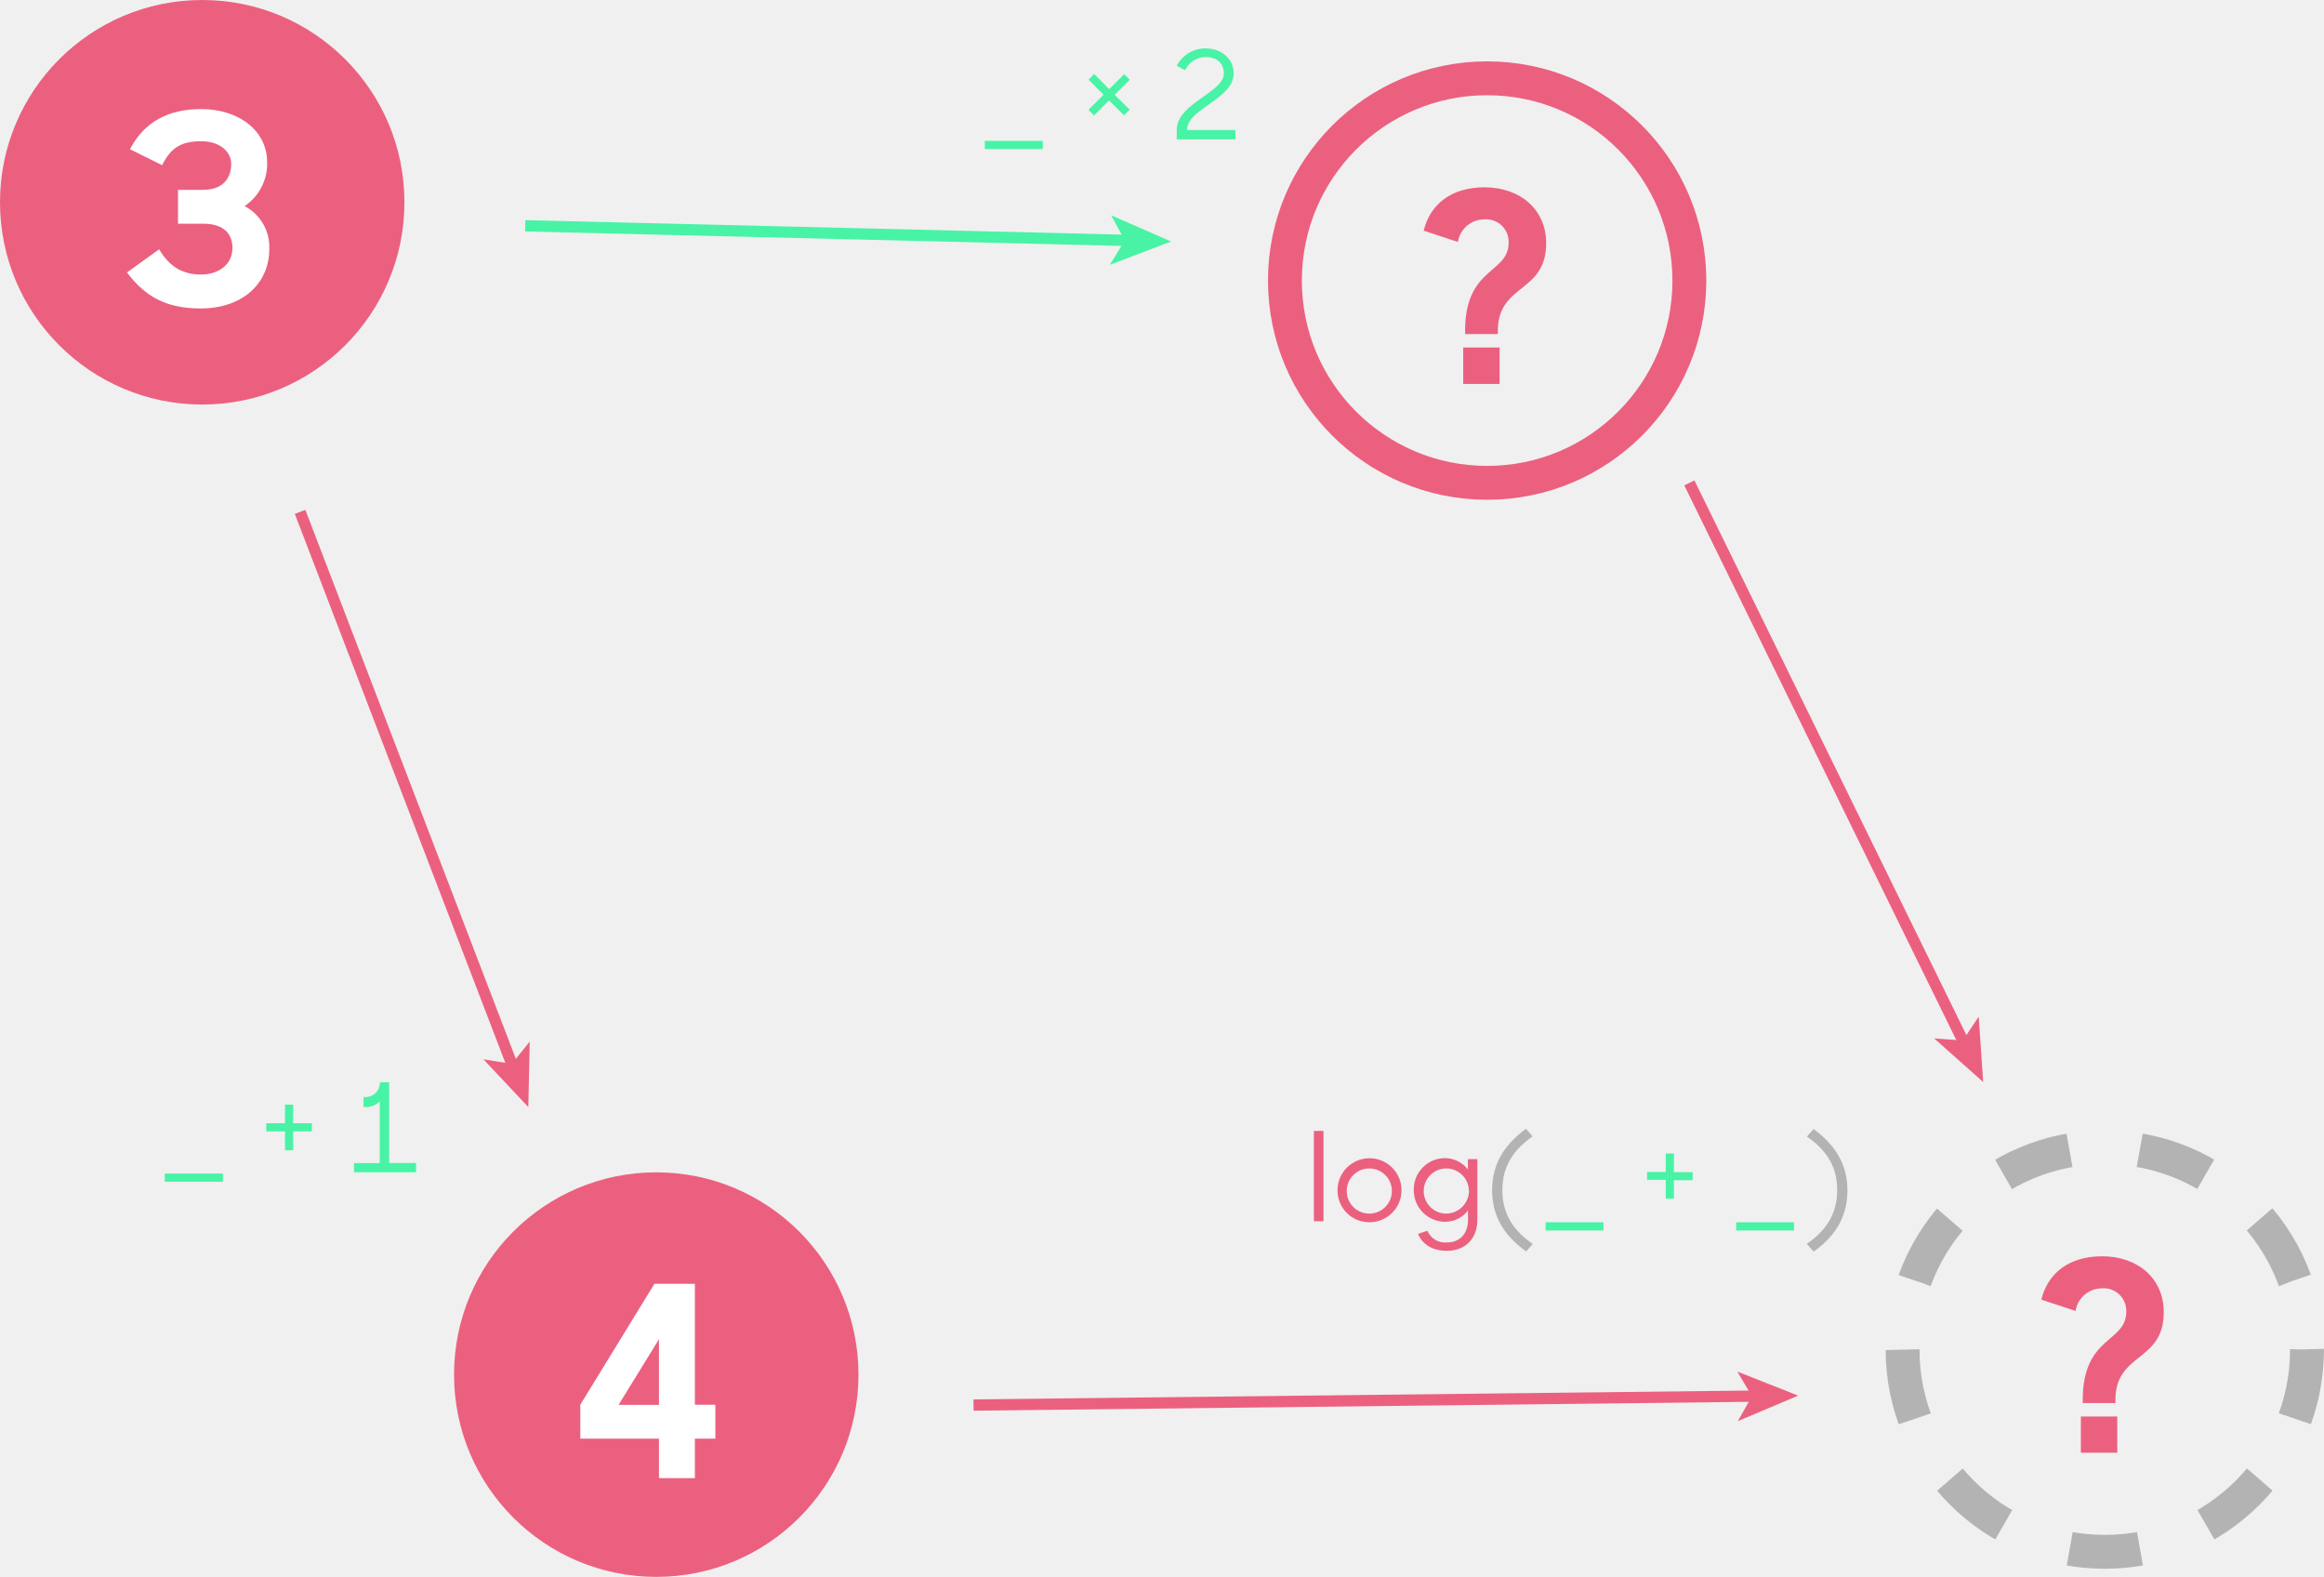
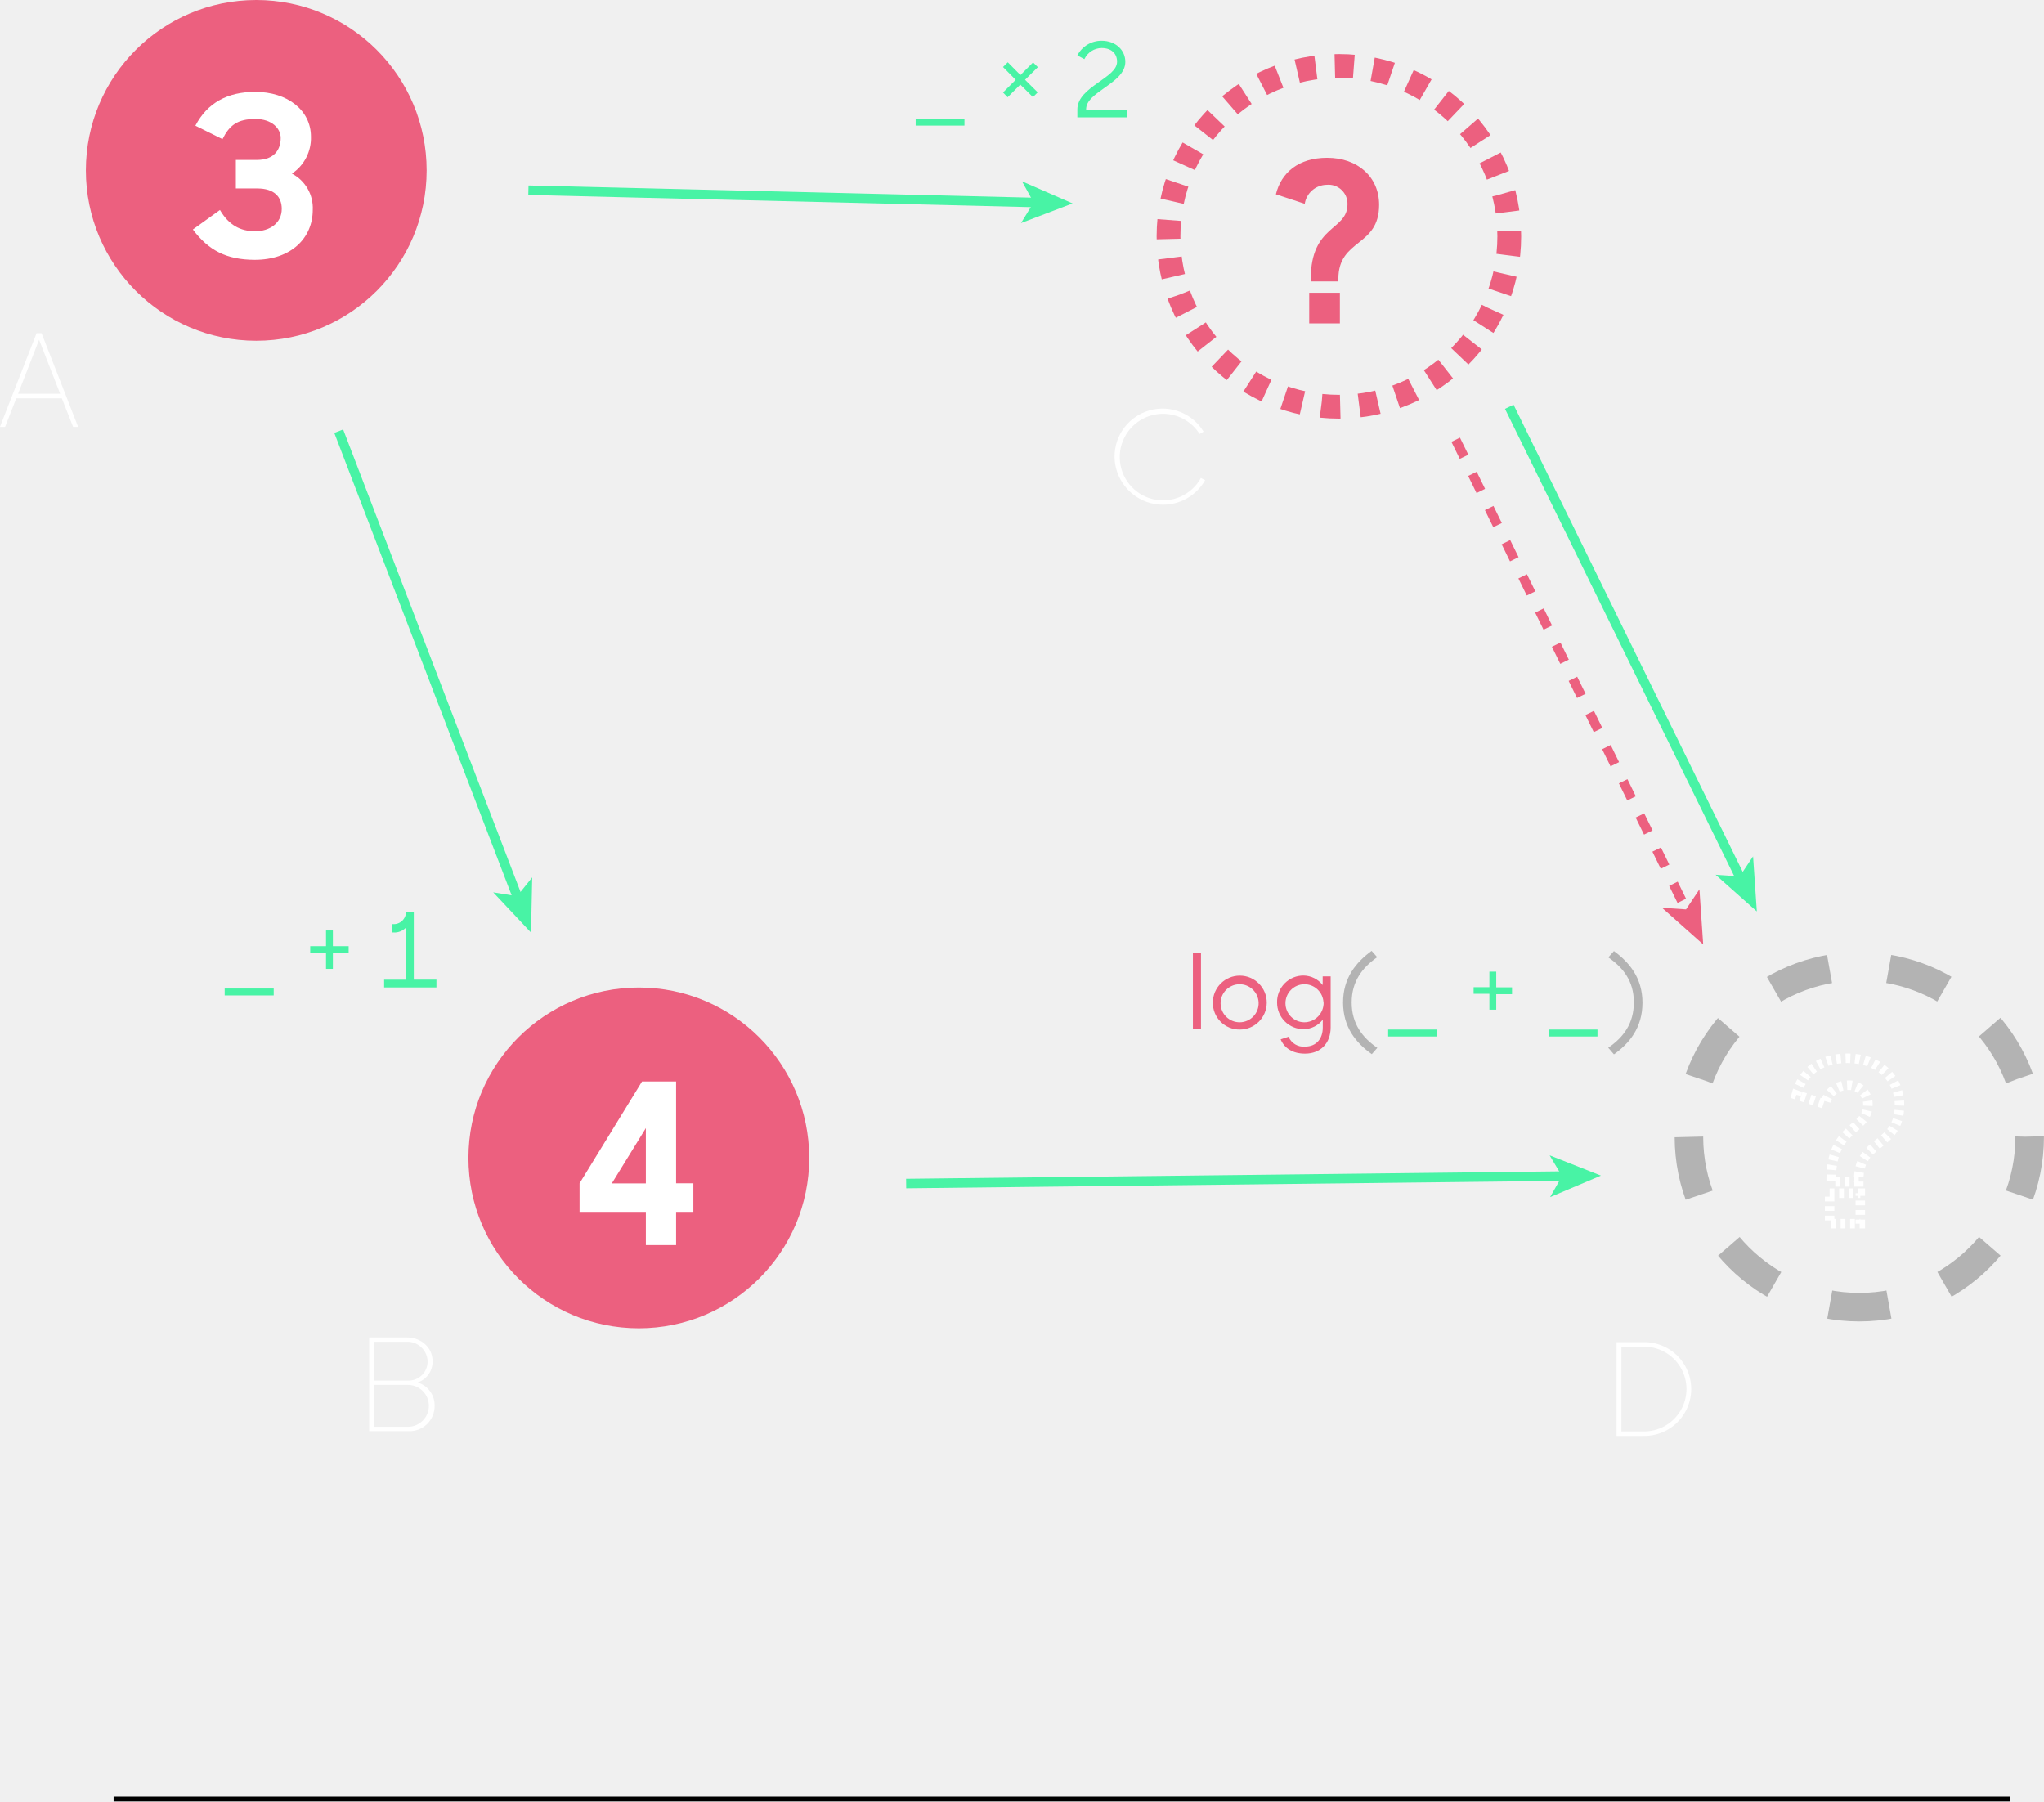
- <svg xmlns="http://www.w3.org/2000/svg" viewBox="0 0 411.78 279.33">
-   <circle cx="35.83" cy="35.83" r="35.83" style="fill:#ec607f" />
-   <path d="M239,173.93l5.7-4.1c1.84,3.16,4.28,4.47,7.39,4.47s5.6-1.74,5.6-4.71c0-2.54-1.6-4.29-5.13-4.29h-4.52v-6h4.43c3.67,0,5-2.21,5-4.61,0-2-1.84-4-5.32-4-3.77,0-5.46,1.32-6.92,4.24l-5.7-2.83c2.5-4.8,6.78-7.11,12.57-7.11,6.78,0,11.73,3.86,11.73,9.42a9,9,0,0,1-4,7.77,8.16,8.16,0,0,1,4.38,7.63c0,5.89-4.52,10.5-12.2,10.5C246.09,180.29,242.32,178.35,239,173.93Z" transform="translate(-216.5 -125.67)" style="fill:#fff" />
-   <circle cx="116.28" cy="243.5" r="35.83" style="fill:#ec607f" />
-   <path d="M333.26,380.51H319.32v-6l13.14-21.43h7.16v21.43h3.63v6h-3.63v7h-6.36v-7Zm0-6V362.9l-7.16,11.63h7.16Z" transform="translate(-216.5 -125.67)" style="fill:#fff" />
-   <circle cx="263.5" cy="49.7" r="35.83" style="fill:none;stroke:#ec607f;stroke-miterlimit:10;stroke-width:6px" />
-   <path d="M476.09,184.31c0-11.44,7.72-10.08,7.72-15.68a4,4,0,0,0-4.38-4.1,4.74,4.74,0,0,0-4.61,4l-6.07-2c1.13-4.57,4.76-7.68,10.78-7.68,6.4,0,10.93,4,10.93,9.89,0,8.95-8.57,7.06-8.57,15.59v0.52h-5.79v-0.52Zm-0.33,2.92h6.45v6.45h-6.45v-6.45Z" transform="translate(-216.5 -125.67)" style="fill:#ec607f" />
-   <circle cx="372.94" cy="239.06" r="35.83" style="fill:none;stroke:#b3b3b3;stroke-miterlimit:10;stroke-width:6px;stroke-dasharray:12.505,12.505" />
-   <path d="M585.53,373.67c0-11.44,7.72-10.08,7.72-15.68a4,4,0,0,0-4.38-4.1,4.74,4.74,0,0,0-4.61,4l-6.07-2c1.13-4.57,4.76-7.68,10.78-7.68,6.4,0,10.92,4,10.92,9.89,0,8.95-8.57,7.06-8.57,15.59v0.52h-5.79v-0.52Zm-0.33,2.92h6.45V383H585.2v-6.45Z" transform="translate(-216.5 -125.67)" style="fill:#ec607f" />
-   <line x1="53.17" y1="90.67" x2="90.88" y2="188.99" style="fill:none;stroke:#ec607f;stroke-miterlimit:10;stroke-width:2px" />
-   <polygon points="93.61 196.11 85.66 187.65 90.68 188.46 93.86 184.51 93.61 196.11" style="fill:#ec607f" />
-   <line x1="93.06" y1="40" x2="199.88" y2="42.59" style="fill:none;stroke:#48f3a5;stroke-miterlimit:10;stroke-width:2px" />
-   <polygon points="207.5 42.78 196.65 46.91 199.31 42.58 196.87 38.13 207.5 42.78" style="fill:#48f3a5" />
-   <line x1="172.5" y1="248.89" x2="310.99" y2="247.31" style="fill:none;stroke:#ec607f;stroke-miterlimit:10;stroke-width:2px" />
-   <polygon points="318.61 247.22 307.92 251.74 310.42 247.32 307.82 242.96 318.61 247.22" style="fill:#ec607f" />
-   <line x1="299.33" y1="85.54" x2="348.03" y2="184.82" style="fill:none;stroke:#ec607f;stroke-miterlimit:10;stroke-width:2px" />
-   <polygon points="351.39 191.67 342.71 183.95 347.78 184.31 350.6 180.09 351.39 191.67" style="fill:#ec607f" />
-   <path d="M245.69,333.55H256V335H245.69v-1.46Z" transform="translate(-216.5 -125.67)" style="fill:#48f3a5" />
-   <path d="M263.67,324.64H267v-3.3h1.44v3.3h3.32v1.44h-3.32v3.34H267v-3.34h-3.32v-1.44Z" transform="translate(-216.5 -125.67)" style="fill:#48f3a5" />
-   <path d="M279.24,331.7h4.54V320.76a3.31,3.31,0,0,1-2.6,1h-0.26V320H281a2.58,2.58,0,0,0,2.82-2.62h1.64v14.3h4.76v1.64h-11V331.7Z" transform="translate(-216.5 -125.67)" style="fill:#48f3a5" />
-   <path d="M391,150.62h10.26v1.46H391v-1.46Z" transform="translate(-216.5 -125.67)" style="fill:#48f3a5" />
-   <path d="M409.37,145.12l2.66-2.66-2.66-2.69,1-1,2.66,2.69,2.66-2.66,1,1L414,142.45l2.66,2.64-1,1L413,143.46l-2.66,2.66Z" transform="translate(-216.5 -125.67)" style="fill:#48f3a5" />
-   <path d="M425,148.72c0-2.51,2.23-4.15,4.35-5.66,1.94-1.4,4-2.66,4-4.41s-1.22-2.88-3.25-2.88a4.06,4.06,0,0,0-3.62,2.34l-1.48-.79a5.71,5.71,0,0,1,5.09-3.08c3,0,5,2,5,4.43s-2.31,4-4.41,5.5-3.84,2.69-3.84,4.54v0h8.56v1.64H425v-1.68Z" transform="translate(-216.5 -125.67)" style="fill:#48f3a5" />
-   <path d="M449.25,326H451V342h-1.7V326Z" transform="translate(-216.5 -125.67)" style="fill:#ec607f" />
-   <path d="M453.49,336.5a5.67,5.67,0,1,1,5.66,5.68A5.61,5.61,0,0,1,453.49,336.5Zm9.63,0a4,4,0,1,0-4,4.15A4,4,0,0,0,463.12,336.5Z" transform="translate(-216.5 -125.67)" style="fill:#ec607f" />
-   <path d="M467,336.5a5.54,5.54,0,0,1,5.59-5.68,5.21,5.21,0,0,1,4,2V331h1.68v10.72c0,3.32-2.1,5.52-5.39,5.52-2.66,0-4.35-1.18-5.13-3l1.66-.55a3.42,3.42,0,0,0,3.47,2.07c2.38,0,3.73-1.66,3.73-4v-1.66a5.14,5.14,0,0,1-4,2A5.57,5.57,0,0,1,467,336.5Zm9.76,0a4,4,0,1,0-4.08,4.15A4.08,4.08,0,0,0,476.79,336.5Z" transform="translate(-216.5 -125.67)" style="fill:#ec607f" />
-   <path d="M480.88,336.5c0-5.22,2.75-8.47,6-10.87l1.18,1.33c-3.12,2.18-5.37,5.07-5.37,9.52s2.23,7.38,5.39,9.54l-1.16,1.33C483.61,345,480.88,341.7,480.88,336.5Z" transform="translate(-216.5 -125.67)" style="fill:#b3b3b3" />
-   <path d="M490.36,342.18h10.26v1.46H490.36v-1.46Z" transform="translate(-216.5 -125.67)" style="fill:#48f3a5" />
-   <path d="M508.33,333.27h3.32V330h1.44v3.3h3.32v1.44h-3.32V338h-1.44v-3.34h-3.32v-1.44Z" transform="translate(-216.5 -125.67)" style="fill:#48f3a5" />
-   <path d="M524.12,342.18h10.26v1.46H524.12v-1.46Z" transform="translate(-216.5 -125.67)" style="fill:#48f3a5" />
-   <path d="M536.66,327l1.18-1.33c3.25,2.4,6,5.66,6,10.87s-2.73,8.54-6,10.85L536.64,346c3.17-2.16,5.39-5.07,5.39-9.54S539.78,329.16,536.66,327Z" transform="translate(-216.5 -125.67)" style="fill:#b3b3b3" />
+ <svg xmlns="http://www.w3.org/2000/svg" viewBox="0 0 429.84 378.83">
+   <circle cx="53.89" cy="35.83" r="35.83" style="fill:#ec607f" />
+   <path d="M239,173.93l5.7-4.1c1.84,3.16,4.28,4.47,7.39,4.47s5.6-1.74,5.6-4.71c0-2.54-1.6-4.29-5.13-4.29h-4.52v-6h4.43c3.67,0,5-2.21,5-4.61,0-2-1.84-4-5.32-4-3.77,0-5.46,1.32-6.92,4.24l-5.7-2.83c2.5-4.8,6.78-7.11,12.57-7.11,6.78,0,11.73,3.86,11.73,9.42a9,9,0,0,1-4,7.77,8.16,8.16,0,0,1,4.38,7.63c0,5.89-4.52,10.5-12.2,10.5C246.09,180.29,242.32,178.35,239,173.93Z" transform="translate(-198.44 -125.67)" style="fill:#fff" />
+   <circle cx="134.34" cy="243.5" r="35.83" style="fill:#ec607f" />
+   <path d="M334.26,380.51H320.32v-6l13.14-21.42h7.16v21.42h3.63v6h-3.63v7h-6.36v-7Zm0-6V362.9l-7.16,11.63h7.16Z" transform="translate(-198.44 -125.67)" style="fill:#fff" />
+   <circle cx="281.56" cy="49.7" r="35.83" style="fill:none;stroke:#ec607f;stroke-miterlimit:10;stroke-width:5px;stroke-dasharray:4" />
+   <path d="M474.09,184.31c0-11.44,7.72-10.08,7.72-15.68a4,4,0,0,0-4.38-4.1,4.74,4.74,0,0,0-4.61,4l-6.07-2c1.13-4.57,4.76-7.68,10.78-7.68,6.4,0,10.93,4,10.93,9.89,0,8.95-8.57,7.06-8.57,15.59v0.52h-5.79v-0.52Zm-0.33,2.92h6.45v6.45h-6.45v-6.45Z" transform="translate(-198.44 -125.67)" style="fill:#ec607f" />
+   <circle cx="391" cy="239.06" r="35.83" style="fill:none;stroke:#b3b3b3;stroke-miterlimit:10;stroke-width:6px;stroke-dasharray:12.505,12.505" />
+   <path d="M583.53,373.67c0-11.44,7.72-10.08,7.72-15.68a4,4,0,0,0-4.38-4.1,4.74,4.74,0,0,0-4.61,4l-6.07-2c1.13-4.57,4.76-7.68,10.78-7.68,6.4,0,10.92,4,10.92,9.89,0,8.95-8.57,7.06-8.57,15.59v0.52h-5.79v-0.52Zm-0.33,2.92h6.45V383H583.2v-6.45Z" transform="translate(-198.44 -125.67)" style="fill:none;stroke:#fff;stroke-miterlimit:10;stroke-width:2px;stroke-dasharray:1" />
+   <line x1="71.23" y1="90.67" x2="108.94" y2="188.99" style="fill:none;stroke:#48f3a5;stroke-miterlimit:10;stroke-width:2px" />
+   <polygon points="111.67 196.11 103.72 187.65 108.74 188.46 111.92 184.51 111.67 196.11" style="fill:#48f3a5" />
+   <line x1="190.56" y1="248.89" x2="329.05" y2="247.31" style="fill:none;stroke:#48f3a5;stroke-miterlimit:10;stroke-width:2px" />
+   <polygon points="336.67 247.22 325.98 251.74 328.48 247.32 325.88 242.96 336.67 247.22" style="fill:#48f3a5" />
+   <line x1="317.39" y1="85.54" x2="366.09" y2="184.82" style="fill:none;stroke:#48f3a5;stroke-miterlimit:10;stroke-width:2px" />
+   <polygon points="369.45 191.67 360.77 183.95 365.84 184.31 368.66 180.09 369.45 191.67" style="fill:#48f3a5" />
+   <path d="M245.69,333.55H256V335H245.69v-1.46Z" transform="translate(-198.44 -125.67)" style="fill:#48f3a5" />
+   <path d="M263.67,324.64H267v-3.3h1.44v3.3h3.32v1.44h-3.32v3.34H267v-3.34h-3.32v-1.44Z" transform="translate(-198.44 -125.67)" style="fill:#48f3a5" />
+   <path d="M279.24,331.7h4.54V320.76a3.31,3.31,0,0,1-2.6,1h-0.26V320H281a2.58,2.58,0,0,0,2.82-2.62h1.64v14.3h4.76v1.64h-11V331.7Z" transform="translate(-198.44 -125.67)" style="fill:#48f3a5" />
+   <path d="M391,150.62h10.26v1.46H391v-1.46Z" transform="translate(-198.44 -125.67)" style="fill:#48f3a5" />
+   <path d="M409.37,145.12l2.66-2.66-2.66-2.69,1-1,2.66,2.69,2.66-2.66,1,1L414,142.45l2.66,2.64-1,1L413,143.46l-2.66,2.66Z" transform="translate(-198.44 -125.67)" style="fill:#48f3a5" />
+   <path d="M425,148.72c0-2.51,2.23-4.15,4.35-5.66,1.94-1.4,4-2.66,4-4.41s-1.22-2.88-3.25-2.88a4.06,4.06,0,0,0-3.62,2.34l-1.48-.79a5.71,5.71,0,0,1,5.09-3.08c3,0,5,2,5,4.43s-2.31,4-4.41,5.5-3.84,2.69-3.84,4.54v0h8.56v1.64H425v-1.68Z" transform="translate(-198.44 -125.67)" style="fill:#48f3a5" />
+   <path d="M449.25,326H451V342h-1.7V326Z" transform="translate(-198.44 -125.67)" style="fill:#ec607f" />
+   <path d="M453.49,336.5a5.67,5.67,0,1,1,5.66,5.68A5.61,5.61,0,0,1,453.49,336.5Zm9.63,0a4,4,0,1,0-4,4.15A4,4,0,0,0,463.12,336.5Z" transform="translate(-198.44 -125.67)" style="fill:#ec607f" />
+   <path d="M467,336.5a5.54,5.54,0,0,1,5.59-5.68,5.21,5.21,0,0,1,4,2V331h1.68v10.72c0,3.32-2.1,5.52-5.39,5.52-2.66,0-4.35-1.18-5.13-3l1.66-.55a3.42,3.42,0,0,0,3.47,2.07c2.38,0,3.73-1.66,3.73-4v-1.66a5.14,5.14,0,0,1-4,2A5.57,5.57,0,0,1,467,336.5Zm9.76,0a4,4,0,1,0-4.08,4.15A4.08,4.08,0,0,0,476.79,336.5Z" transform="translate(-198.44 -125.67)" style="fill:#ec607f" />
+   <path d="M480.88,336.5c0-5.22,2.75-8.47,6-10.87l1.18,1.33c-3.12,2.18-5.37,5.07-5.37,9.52s2.23,7.38,5.39,9.54l-1.16,1.33C483.61,345,480.88,341.7,480.88,336.5Z" transform="translate(-198.44 -125.67)" style="fill:#b3b3b3" />
+   <path d="M490.36,342.18h10.26v1.46H490.36v-1.46Z" transform="translate(-198.44 -125.67)" style="fill:#48f3a5" />
+   <path d="M508.33,333.27h3.32V330h1.44v3.3h3.32v1.44h-3.32V338h-1.44v-3.34h-3.32v-1.44Z" transform="translate(-198.44 -125.67)" style="fill:#48f3a5" />
+   <path d="M524.12,342.18h10.26v1.46H524.12v-1.46Z" transform="translate(-198.44 -125.67)" style="fill:#48f3a5" />
+   <path d="M536.66,327l1.18-1.33c3.25,2.4,6,5.66,6,10.87s-2.73,8.54-6,10.85L536.64,346c3.17-2.16,5.39-5.07,5.39-9.54S539.78,329.16,536.66,327Z" transform="translate(-198.44 -125.67)" style="fill:#b3b3b3" />
+   <path d="M206.13,195.74h1.05l7.69,19.7h-1.05l-2.38-6h-9.58l-2.35,6h-1.08Zm-3.89,12.74h8.85l-4.43-11.36Z" transform="translate(-198.44 -125.67)" style="fill:#fff" />
+   <path d="M276.08,406.92h7.85c3.1,0,5.48,2.13,5.48,5a4.6,4.6,0,0,1-3.16,4.48,5,5,0,0,1,3.59,4.94,5.27,5.27,0,0,1-5.56,5.29h-8.21V406.92Zm1,0.92V416h7.1a4,4,0,0,0,4.18-4.08,4.24,4.24,0,0,0-4.48-4.08h-6.8Zm0,9.07v8.8h7.15a4.4,4.4,0,1,0,0-8.8h-7.18Z" transform="translate(-198.44 -125.67)" style="fill:#fff" />
+   <path d="M432.82,221.7a10.1,10.1,0,0,1,18.73-5.26l-0.84.49a9.1,9.1,0,1,0,.27,9.26l0.89,0.46A10.19,10.19,0,0,1,432.82,221.7Z" transform="translate(-198.44 -125.67)" style="fill:#fff" />
+   <path d="M538.41,407.92h5.51a9.86,9.86,0,1,1,0,19.71h-5.53V407.92Zm1,0.95v17.81h4.48a8.91,8.91,0,1,0,0-17.81h-4.45Z" transform="translate(-198.44 -125.67)" style="fill:#fff" />
+   <line x1="23.89" y1="378.33" x2="422.78" y2="378.33" style="fill:none;stroke:#000;stroke-miterlimit:10" />
+   <line x1="306.12" y1="92.47" x2="354.81" y2="191.76" style="fill:none;stroke:#ec607f;stroke-miterlimit:10;stroke-width:2px;stroke-dasharray:4,4" />
+   <polygon points="358.17 198.6 349.5 190.89 354.56 191.24 357.38 187.02 358.17 198.6" style="fill:#ec607f" />
+   <line x1="111.12" y1="40" x2="217.94" y2="42.59" style="fill:none;stroke:#48f3a5;stroke-miterlimit:10;stroke-width:2px" />
+   <polygon points="225.56 42.78 214.71 46.91 217.37 42.58 214.92 38.13 225.56 42.78" style="fill:#48f3a5" />
</svg>
